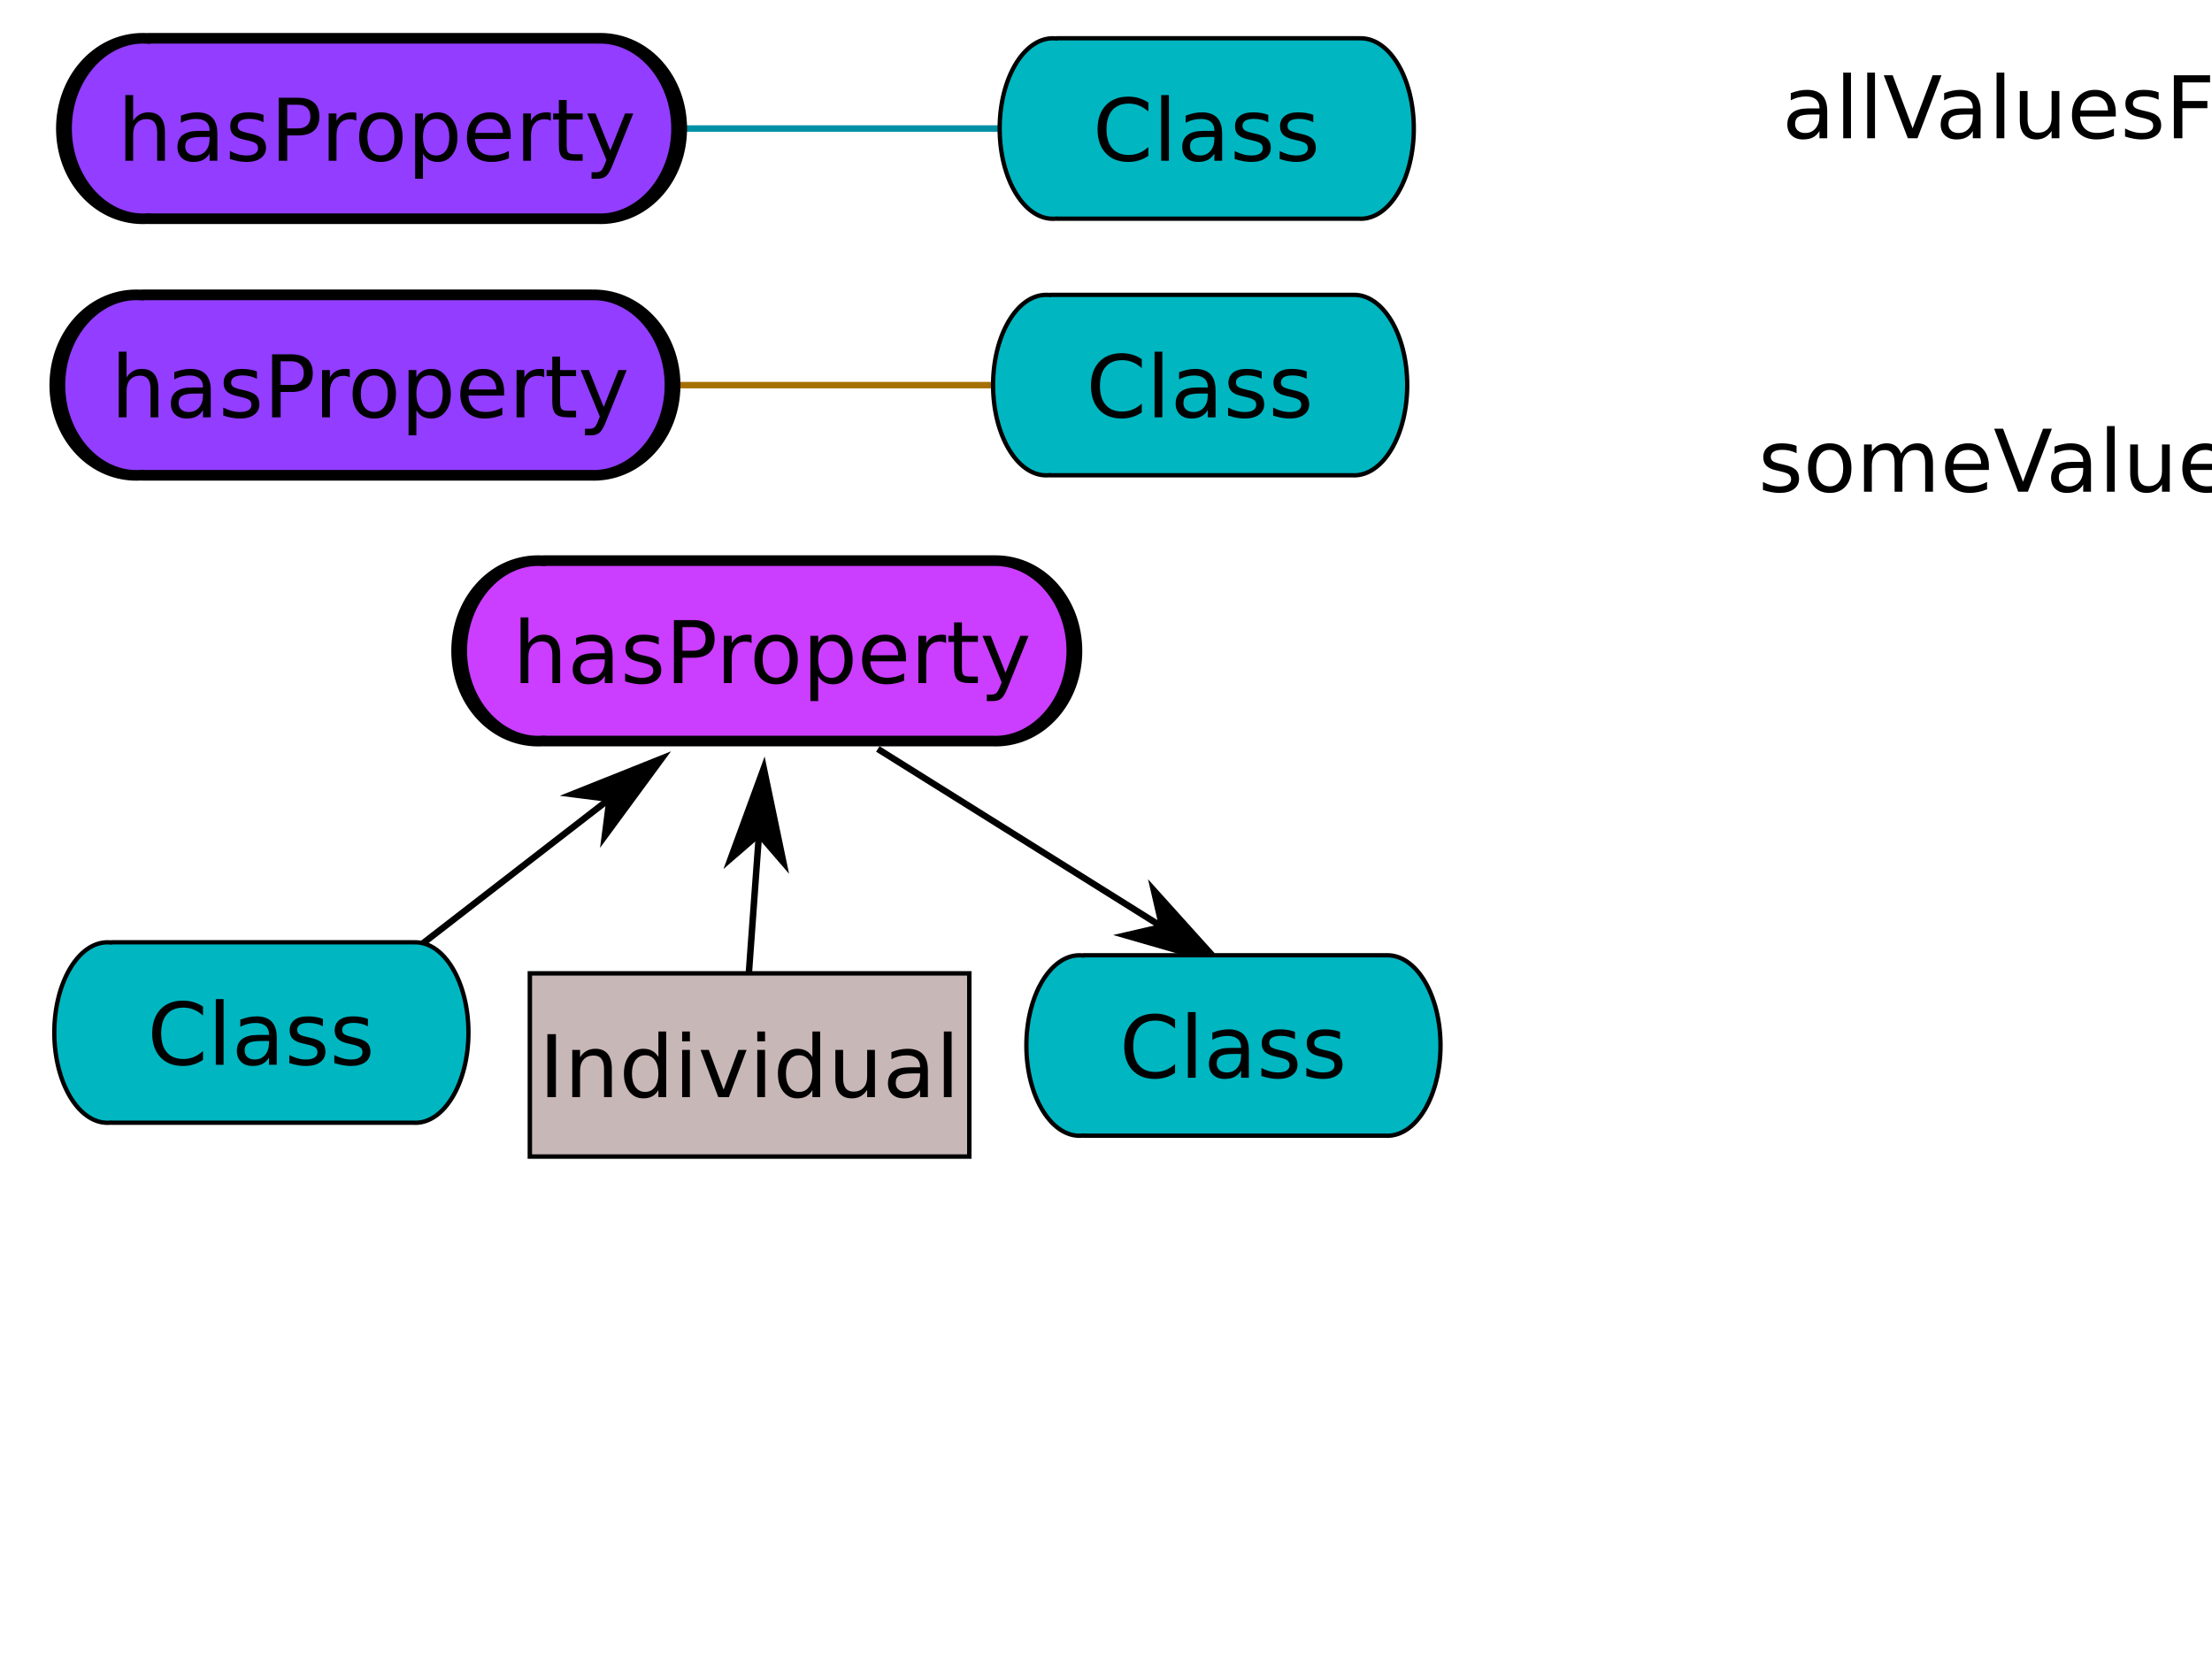
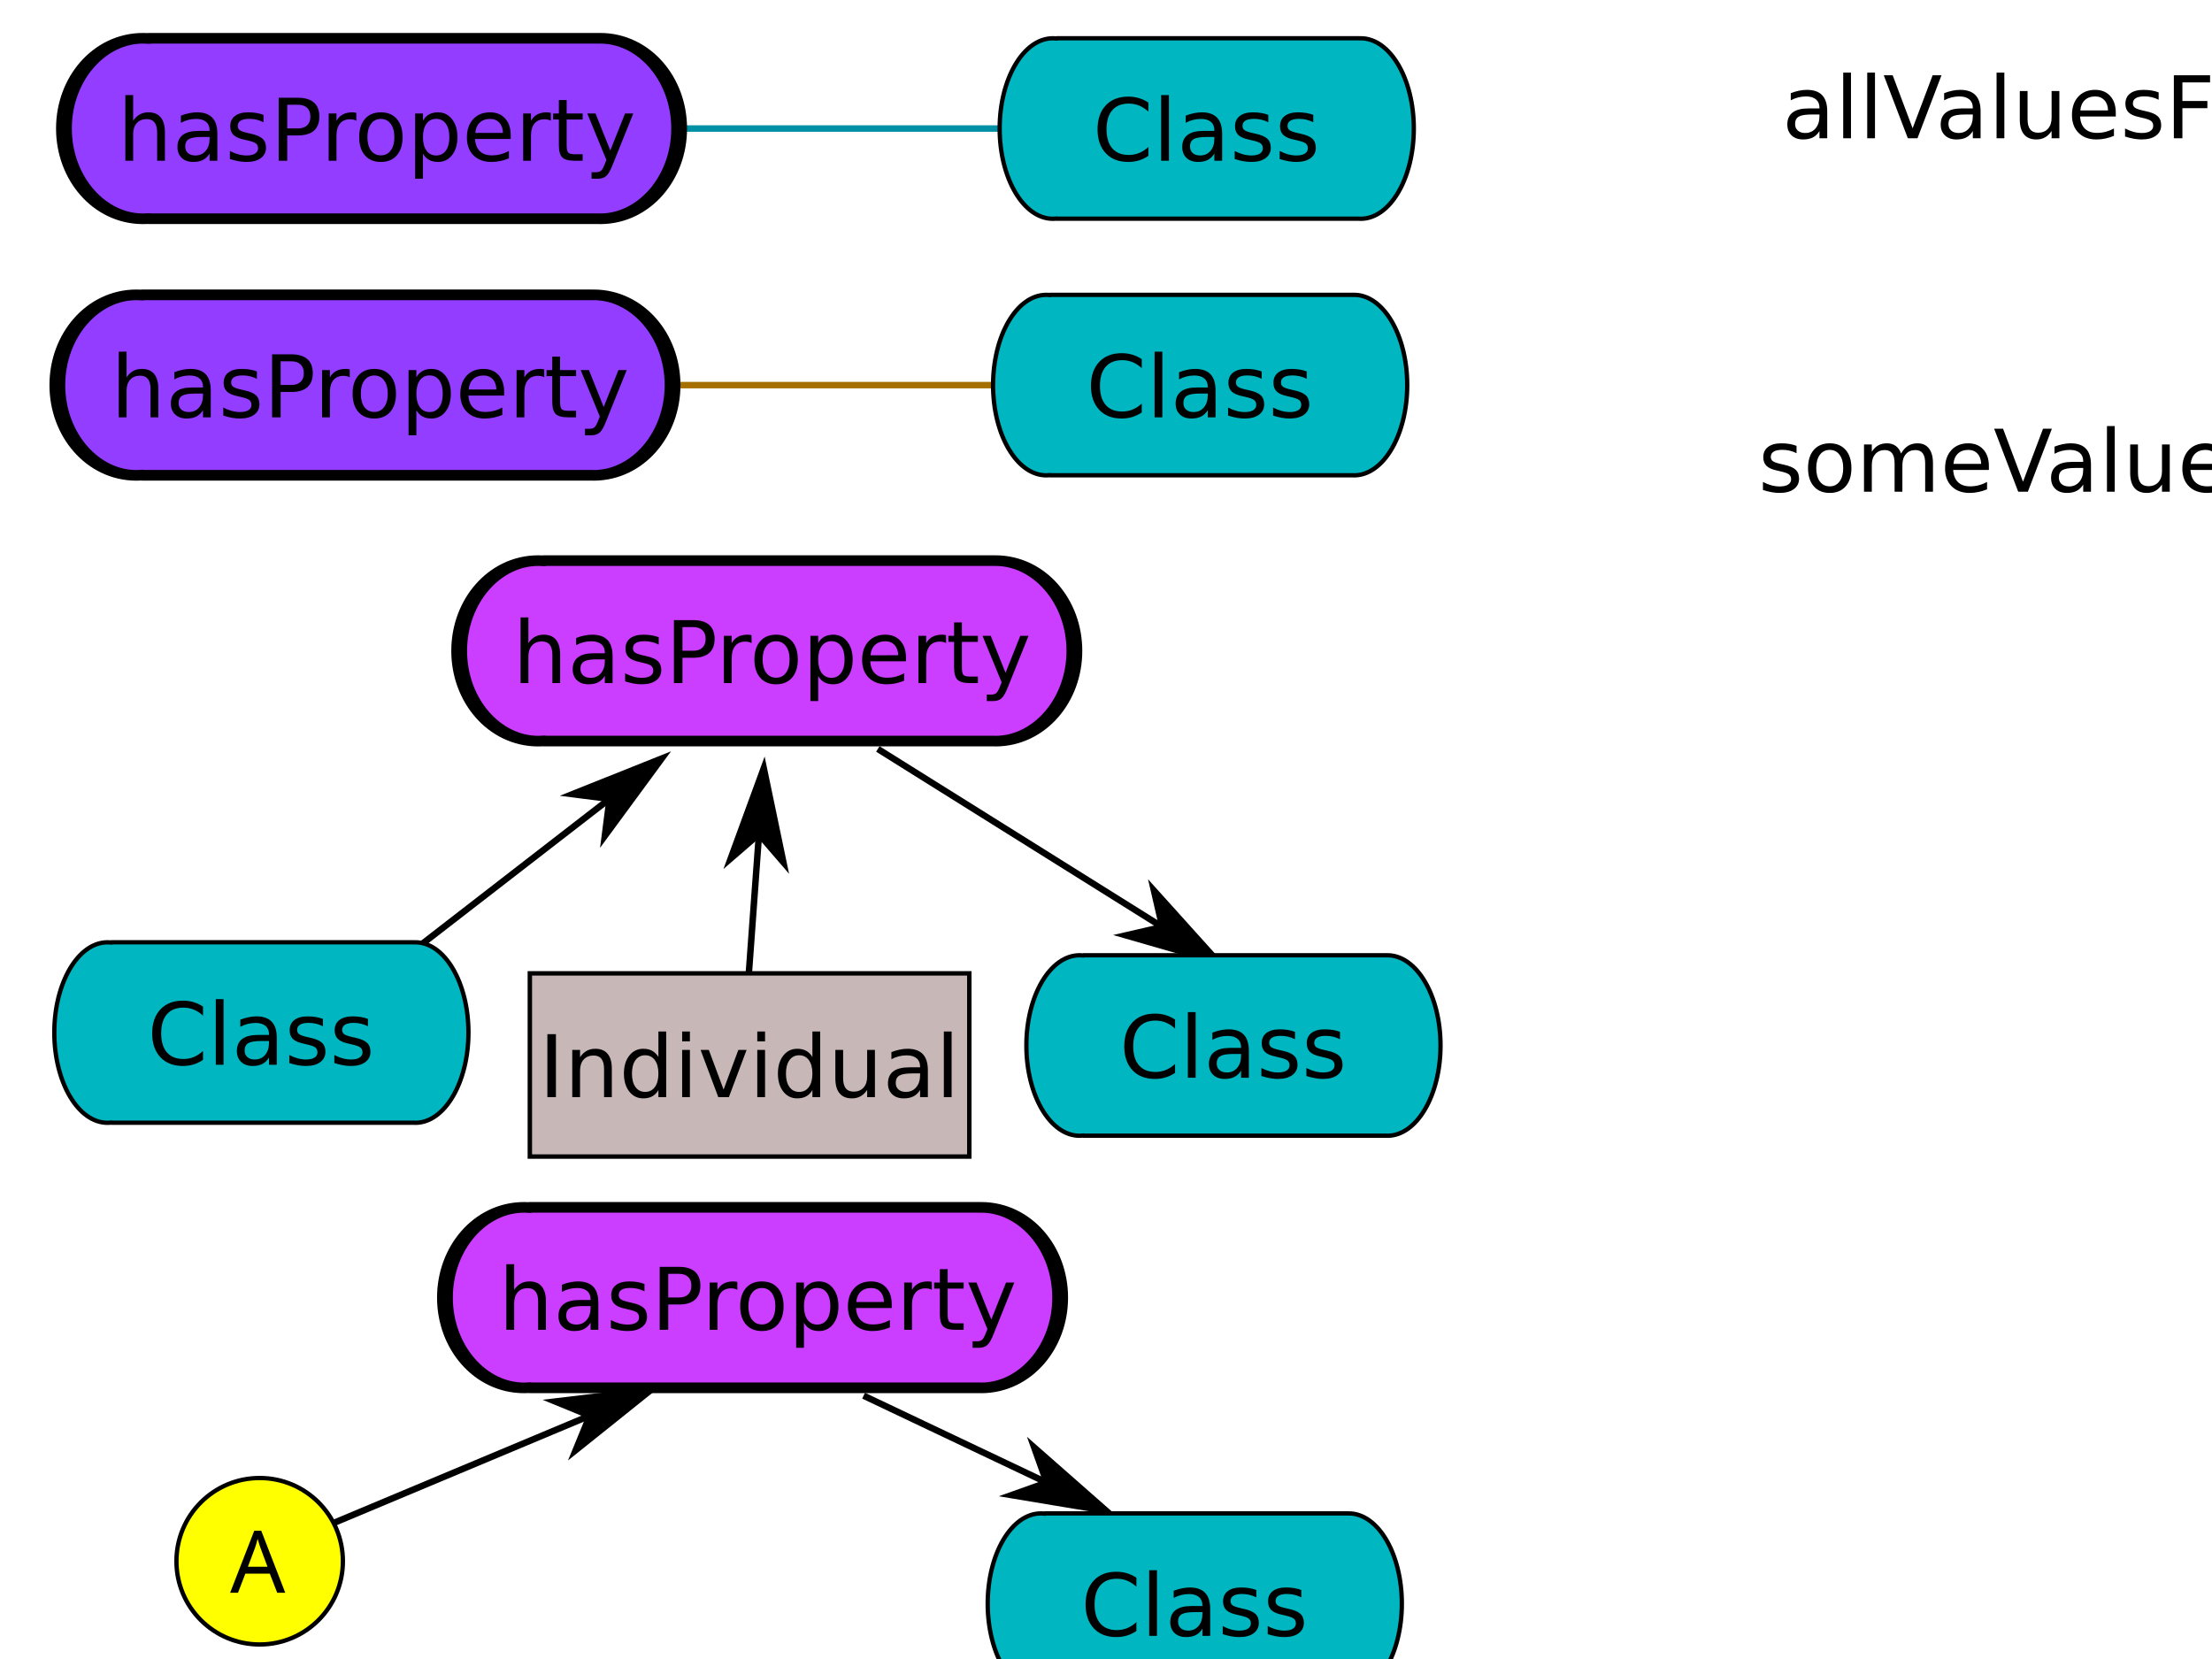
- <svg xmlns="http://www.w3.org/2000/svg" width="1024px" height="768px" id="svg6664">
+ <svg xmlns="http://www.w3.org/2000/svg" width="1024px" height="768px" id="svg6664" version="1.1">
  <defs id="defs6666">
    <marker orient="auto" refY="0.0" refX="0.0" id="Arrow1Lend" style="overflow:visible;">
      <path id="path3958" d="M 0.0,0.0 L 5.0,-5.0 L -12.5,0.0 L 5.0,5.0 L 0.0,0.0 z " style="fill-rule:evenodd;stroke:#000000;stroke-width:1.0pt;marker-start:none;" transform="scale(0.8) rotate(180) translate(12.5,0)" />
+     </marker>
+     <marker orient="auto" refY="0" refX="0" id="Arrow1Lend-1" style="overflow:visible">
+       <path id="path3958-0" d="M 0,0 5,-5 -12.5,0 5,5 0,0 z" style="fill-rule:evenodd;stroke:#000000;stroke-width:1pt;marker-start:none" transform="matrix(-0.8,0,0,-0.8,-10,0)" />
+     </marker>
+     <marker orient="auto" refY="0" refX="0" id="marker2897" style="overflow:visible">
+       <path id="path2899" d="M 0,0 5,-5 -12.5,0 5,5 0,0 z" style="fill-rule:evenodd;stroke:#000000;stroke-width:1pt;marker-start:none" transform="matrix(-0.8,0,0,-0.8,-10,0)" />
+     </marker>
+     <marker orient="auto" refY="0" refX="0" id="marker2901" style="overflow:visible">
+       <path id="path2903" d="M 0,0 5,-5 -12.5,0 5,5 0,0 z" style="fill-rule:evenodd;stroke:#000000;stroke-width:1pt;marker-start:none" transform="matrix(-0.8,0,0,-0.8,-10,0)" />
    </marker>
  </defs>
  <g id="layer1">
    <text xml:space="preserve" style="font-size:40px;font-style:normal;font-weight:normal;fill:#000000;fill-opacity:1;stroke:none;stroke-width:1px;stroke-linecap:butt;stroke-linejoin:miter;stroke-opacity:1;font-family:Bitstream Vera Sans" x="825" y="64" id="text6742">
      <tspan id="tspan6744" x="825" y="64">allValuesFrom</tspan>
    </text>
    <g id="g3499">
      <path id="path2689" d="M 316.077,59.5 C 466.69,59.5 466.69,59.5 466.69,59.5" style="fill:none;fill-rule:evenodd;stroke:#0090a5;stroke-width:3;stroke-linecap:butt;stroke-linejoin:miter;stroke-opacity:1;stroke-miterlimit:4;stroke-dasharray:none;fill-opacity:1" />
      <g id="g11469" transform="translate(-31,-150.5)">
        <g style="fill:#923dff;fill-opacity:1" transform="matrix(1.485496,0,0,1,-49.03467,-88.89313)" id="g11446">
          <path style="opacity:1;fill:#923dff;fill-opacity:1;stroke:#000000;stroke-width:4.923;stroke-linecap:round;stroke-linejoin:round;stroke-miterlimit:4;stroke-dasharray:none;stroke-opacity:1" d="M 98.429,257.112 C 84.848,257.112 73.804,275.831 73.804,298.893 C 73.804,321.955 84.848,340.674 98.429,340.674 C 99.055,340.674 99.659,340.627 100.273,340.549 L 100.273,340.643 L 240.273,340.643 C 240.334,340.646 240.399,340.641 240.46,340.643 C 240.615,340.648 240.774,340.674 240.929,340.674 C 254.51,340.674 265.523,321.956 265.523,298.894 C 265.523,275.831 254.51,257.112 240.929,257.112 C 240.774,257.112 240.615,257.138 240.46,257.143 L 240.46,257.112 L 100.273,257.112 L 100.273,257.237 C 99.659,257.159 99.055,257.112 98.429,257.112 z" id="path11448" />
        </g>
        <text id="text11450" y="224.912" x="85.391" style="font-size:40px;font-style:normal;font-weight:normal;fill:#000000;fill-opacity:1;stroke:none;stroke-width:1px;stroke-linecap:butt;stroke-linejoin:miter;stroke-opacity:1;font-family:Bitstream Vera Sans" xml:space="preserve">
          <tspan y="224.912" x="85.391" id="tspan11452">hasProperty</tspan>
        </text>
      </g>
      <g id="g2669" transform="translate(388.9724,-239.3931)">
        <g id="g2671">
          <g id="g2673">
            <path id="path2675" d="M 98.429,257.112 C 84.848,257.112 73.804,275.831 73.804,298.893 C 73.804,321.955 84.848,340.674 98.429,340.674 C 99.055,340.674 99.659,340.627 100.273,340.549 L 100.273,340.643 L 240.273,340.643 C 240.334,340.646 240.399,340.641 240.46,340.643 C 240.615,340.648 240.774,340.674 240.929,340.674 C 254.51,340.674 265.523,321.956 265.523,298.894 C 265.523,275.831 254.51,257.112 240.929,257.112 C 240.774,257.112 240.615,257.138 240.46,257.143 L 240.46,257.112 L 100.273,257.112 L 100.273,257.237 C 99.659,257.159 99.055,257.112 98.429,257.112 z" style="opacity:1;fill:#00b6c1;fill-opacity:1;stroke:#000000;stroke-width:2;stroke-linecap:round;stroke-linejoin:round;stroke-miterlimit:4;stroke-dasharray:none;stroke-opacity:1" />
          </g>
          <text xml:space="preserve" style="font-size:40px;font-style:normal;font-weight:normal;fill:#000000;fill-opacity:1;stroke:none;stroke-width:1px;stroke-linecap:butt;stroke-linejoin:miter;stroke-opacity:1;font-family:Bitstream Vera Sans" x="116.871" y="313.805" id="text2677">
            <tspan id="tspan2679" x="116.871" y="313.805">Class</tspan>
          </text>
        </g>
      </g>
    </g>
    <path style="fill:none;fill-opacity:1;fill-rule:evenodd;stroke:#a57000;stroke-width:3;stroke-linecap:butt;stroke-linejoin:miter;stroke-miterlimit:4;stroke-dasharray:none;stroke-opacity:1" d="M 313.025,178.273 C 463.639,178.273 463.639,178.273 463.639,178.273" id="path3467" />
    <g transform="translate(-34.05127,-31.72706)" id="g3469">
      <g id="g3471" transform="matrix(1.485496,0,0,1,-49.03467,-88.89313)" style="fill:#923dff;fill-opacity:1">
        <path id="path3473" d="M 98.429,257.112 C 84.848,257.112 73.804,275.831 73.804,298.893 C 73.804,321.955 84.848,340.674 98.429,340.674 C 99.055,340.674 99.659,340.627 100.273,340.549 L 100.273,340.643 L 240.273,340.643 C 240.334,340.646 240.399,340.641 240.46,340.643 C 240.615,340.648 240.774,340.674 240.929,340.674 C 254.51,340.674 265.523,321.956 265.523,298.894 C 265.523,275.831 254.51,257.112 240.929,257.112 C 240.774,257.112 240.615,257.138 240.46,257.143 L 240.46,257.112 L 100.273,257.112 L 100.273,257.237 C 99.659,257.159 99.055,257.112 98.429,257.112 z" style="opacity:1;fill:#923dff;fill-opacity:1;stroke:#000000;stroke-width:4.923;stroke-linecap:round;stroke-linejoin:round;stroke-miterlimit:4;stroke-dasharray:none;stroke-opacity:1" />
      </g>
      <text xml:space="preserve" style="font-size:40px;font-style:normal;font-weight:normal;fill:#000000;fill-opacity:1;stroke:none;stroke-width:1px;stroke-linecap:butt;stroke-linejoin:miter;stroke-opacity:1;font-family:Bitstream Vera Sans" x="85.391" y="224.912" id="text3475">
        <tspan id="tspan3477" x="85.391" y="224.912">hasProperty</tspan>
      </text>
    </g>
    <g transform="translate(385.9211,-120.6202)" id="g3479">
      <g id="g3481">
        <g id="g3483">
          <path style="opacity:1;fill:#00b6c1;fill-opacity:1;stroke:#000000;stroke-width:2;stroke-linecap:round;stroke-linejoin:round;stroke-miterlimit:4;stroke-dasharray:none;stroke-opacity:1" d="M 98.429,257.112 C 84.848,257.112 73.804,275.831 73.804,298.893 C 73.804,321.955 84.848,340.674 98.429,340.674 C 99.055,340.674 99.659,340.627 100.273,340.549 L 100.273,340.643 L 240.273,340.643 C 240.334,340.646 240.399,340.641 240.46,340.643 C 240.615,340.648 240.774,340.674 240.929,340.674 C 254.51,340.674 265.523,321.956 265.523,298.894 C 265.523,275.831 254.51,257.112 240.929,257.112 C 240.774,257.112 240.615,257.138 240.46,257.143 L 240.46,257.112 L 100.273,257.112 L 100.273,257.237 C 99.659,257.159 99.055,257.112 98.429,257.112 z" id="path3485" />
        </g>
        <text id="text3487" y="313.805" x="116.871" style="font-size:40px;font-style:normal;font-weight:normal;fill:#000000;fill-opacity:1;stroke:none;stroke-width:1px;stroke-linecap:butt;stroke-linejoin:miter;stroke-opacity:1;font-family:Bitstream Vera Sans" xml:space="preserve">
          <tspan y="313.805" x="116.871" id="tspan3489">Class</tspan>
        </text>
      </g>
    </g>
    <text xml:space="preserve" style="font-size:40px;font-style:normal;font-weight:normal;fill:#000000;fill-opacity:1;stroke:none;stroke-width:1px;stroke-linecap:butt;stroke-linejoin:miter;stroke-opacity:1;font-family:Bitstream Vera Sans" x="813.953" y="177.629" id="text3491">
      <tspan x="813.953" y="227.629" id="tspan3495">someValuesFrom</tspan>
    </text>
    <g id="g5135">
      <path style="fill:none;fill-rule:evenodd;stroke:#000000;stroke-width:3;stroke-linecap:butt;stroke-linejoin:miter;marker-end:url(#Arrow1Lend);stroke-miterlimit:4;stroke-dasharray:none;stroke-opacity:1" d="M 406.374,346.712 L 563.635,445.121" id="path12026" />
      <path style="fill:none;fill-rule:evenodd;stroke:#000000;stroke-width:3;stroke-linecap:butt;stroke-linejoin:miter;marker-end:url(#Arrow1Lend);stroke-miterlimit:4;stroke-dasharray:none;stroke-opacity:1" d="M 346.19,457.02 L 353.545,356.025" id="path12024" />
      <path style="fill:none;fill-rule:evenodd;stroke:#000000;stroke-width:3;stroke-linecap:butt;stroke-linejoin:miter;marker-end:url(#Arrow1Lend);stroke-miterlimit:4;stroke-dasharray:none;stroke-opacity:1" d="M 143.392,477.233 L 306.026,351.368" id="path11505" />
      <g id="g11481" transform="translate(401.3363,185.1069)">
        <g id="g11483">
          <g id="g11485">
            <path id="path11487" d="M 98.429,257.112 C 84.848,257.112 73.804,275.831 73.804,298.893 C 73.804,321.955 84.848,340.674 98.429,340.674 C 99.055,340.674 99.659,340.627 100.273,340.549 L 100.273,340.643 L 240.273,340.643 C 240.334,340.646 240.399,340.641 240.46,340.643 C 240.615,340.648 240.774,340.674 240.929,340.674 C 254.51,340.674 265.523,321.956 265.523,298.894 C 265.523,275.831 254.51,257.112 240.929,257.112 C 240.774,257.112 240.615,257.138 240.46,257.143 L 240.46,257.112 L 100.273,257.112 L 100.273,257.237 C 99.659,257.159 99.055,257.112 98.429,257.112 z" style="opacity:1;fill:#00b6c1;fill-opacity:1;stroke:#000000;stroke-width:2;stroke-linecap:round;stroke-linejoin:round;stroke-miterlimit:4;stroke-dasharray:none;stroke-opacity:1" />
          </g>
          <text xml:space="preserve" style="font-size:40px;font-style:normal;font-weight:normal;fill:#000000;fill-opacity:1;stroke:none;stroke-width:1px;stroke-linecap:butt;stroke-linejoin:miter;stroke-opacity:1;font-family:Bitstream Vera Sans" x="116.871" y="313.805" id="text11489">
            <tspan id="tspan11491" x="116.871" y="313.805">Class</tspan>
          </text>
        </g>
      </g>
      <g id="g11493" transform="translate(-48.66368,179.1069)">
        <g id="g11495">
          <g id="g11497">
            <path id="path11499" d="M 98.429,257.112 C 84.848,257.112 73.804,275.831 73.804,298.893 C 73.804,321.955 84.848,340.674 98.429,340.674 C 99.055,340.674 99.659,340.627 100.273,340.549 L 100.273,340.643 L 240.273,340.643 C 240.334,340.646 240.399,340.641 240.46,340.643 C 240.615,340.648 240.774,340.674 240.929,340.674 C 254.51,340.674 265.523,321.956 265.523,298.894 C 265.523,275.831 254.51,257.112 240.929,257.112 C 240.774,257.112 240.615,257.138 240.46,257.143 L 240.46,257.112 L 100.273,257.112 L 100.273,257.237 C 99.659,257.159 99.055,257.112 98.429,257.112 z" style="opacity:1;fill:#00b6c1;fill-opacity:1;stroke:#000000;stroke-width:2;stroke-linecap:round;stroke-linejoin:round;stroke-miterlimit:4;stroke-dasharray:none;stroke-opacity:1" />
          </g>
          <text xml:space="preserve" style="font-size:40px;font-style:normal;font-weight:normal;fill:#000000;fill-opacity:1;stroke:none;stroke-width:1px;stroke-linecap:butt;stroke-linejoin:miter;stroke-opacity:1;font-family:Bitstream Vera Sans" x="116.871" y="313.805" id="text11501">
            <tspan id="tspan11503" x="116.871" y="313.805">Class</tspan>
          </text>
        </g>
      </g>
      <g transform="translate(-162.7124,405)" id="g2483">
        <rect style="fill:#c8b7b7;fill-opacity:1;stroke:#000000;stroke-width:2.055;stroke-miterlimit:4;stroke-dasharray:none;stroke-opacity:1" id="rect3224" width="203.438" height="84.811" x="407.994" y="45.595" />
        <text xml:space="preserve" style="font-size:40px;font-style:normal;font-weight:normal;fill:#000000;fill-opacity:1;stroke:none;stroke-width:1px;stroke-linecap:butt;stroke-linejoin:miter;stroke-opacity:1;font-family:Bitstream Vera Sans" x="412.193" y="102.912" id="text3235">
          <tspan id="tspan3237" x="412.193" y="102.912">Individual</tspan>
        </text>
      </g>
      <g transform="translate(-284.2569,-22.62742)" id="g5129">
        <g style="fill:#cb3dff;fill-opacity:1" transform="matrix(1.485496,0,0,1,387.1899,25.04381)" id="g2470">
          <path style="opacity:1;fill:#cb3dff;fill-opacity:1;stroke:#000000;stroke-width:4.923;stroke-linecap:round;stroke-linejoin:round;stroke-miterlimit:4;stroke-dasharray:none;stroke-opacity:1" d="M 98.429,257.112 C 84.848,257.112 73.804,275.831 73.804,298.893 C 73.804,321.955 84.848,340.674 98.429,340.674 C 99.055,340.674 99.659,340.627 100.273,340.549 L 100.273,340.643 L 240.273,340.643 C 240.334,340.646 240.399,340.641 240.46,340.643 C 240.615,340.648 240.774,340.674 240.929,340.674 C 254.51,340.674 265.523,321.956 265.523,298.894 C 265.523,275.831 254.51,257.112 240.929,257.112 C 240.774,257.112 240.615,257.138 240.46,257.143 L 240.46,257.112 L 100.273,257.112 L 100.273,257.237 C 99.659,257.159 99.055,257.112 98.429,257.112 z" id="path2472" />
        </g>
        <text id="text2474" y="338.849" x="521.615" style="font-size:40px;font-style:normal;font-weight:normal;fill:#000000;fill-opacity:1;stroke:none;stroke-width:1px;stroke-linecap:butt;stroke-linejoin:miter;stroke-opacity:1;font-family:Bitstream Vera Sans" xml:space="preserve">
          <tspan y="338.849" x="521.615" id="tspan2476">hasProperty</tspan>
        </text>
      </g>
    </g>
+     <g id="g3023">
+       <path style="fill:none;stroke:#000000;stroke-width:3;stroke-linecap:butt;stroke-linejoin:miter;stroke-miterlimit:4;stroke-opacity:1;stroke-dasharray:none;marker-end:url(#Arrow1Lend)" d="m 399.785,646.106 112.007,53.154" id="path12026-3" />
+       <path style="fill:none;stroke:#000000;stroke-width:3;stroke-linecap:butt;stroke-linejoin:miter;stroke-miterlimit:4;stroke-opacity:1;stroke-dasharray:none;marker-end:url(#Arrow1Lend)" d="m 152.36,705.917 148.492,-62.225" id="path11505-0" />
+       <g id="g11481-6" transform="translate(383.4339,443.4891)">
+         <g id="g11483-1">
+           <g id="g11485-5">
+             <path id="path11487-5" d="m 98.429,257.112 c -13.581,0 -24.625,18.719 -24.625,41.781 0,23.062 11.044,41.781 24.625,41.781 0.626,0 1.23,-0.047 1.844,-0.125 l 0,0.094 140,0 c 0.062,0.003 0.126,-0.002 0.188,0 0.155,0.005 0.313,0.031 0.469,0.031 13.581,0 24.594,-18.719 24.594,-41.781 0,-23.062 -11.013,-41.782 -24.594,-41.782 -0.155,0 -0.314,0.026 -0.469,0.031 l 0,-0.031 -140.188,0 0,0.125 c -0.614,-0.078 -1.218,-0.125 -1.844,-0.125 z" style="fill:#00b6c1;fill-opacity:1;stroke:#000000;stroke-width:2;stroke-linecap:round;stroke-linejoin:round;stroke-miterlimit:4;stroke-opacity:1;stroke-dasharray:none" />
+           </g>
+           <text xml:space="preserve" style="font-size:40px;font-style:normal;font-weight:normal;fill:#000000;fill-opacity:1;stroke:none;font-family:Bitstream Vera Sans" x="116.871" y="313.805" id="text11489-4">
+             <tspan id="tspan11491-7" x="116.871" y="313.805">Class</tspan>
+           </text>
+         </g>
+       </g>
+       <g transform="translate(-290.8457,276.767)" id="g5129-4">
+         <g style="fill:#cb3dff;fill-opacity:1" transform="matrix(1.485496,0,0,1,387.1899,25.04381)" id="g2470-7">
+           <path style="fill:#cb3dff;fill-opacity:1;stroke:#000000;stroke-width:4.923;stroke-linecap:round;stroke-linejoin:round;stroke-miterlimit:4;stroke-opacity:1;stroke-dasharray:none" d="m 98.429,257.112 c -13.581,0 -24.625,18.719 -24.625,41.781 0,23.062 11.044,41.781 24.625,41.781 0.626,0 1.23,-0.047 1.844,-0.125 l 0,0.094 140,0 c 0.062,0.003 0.126,-0.002 0.188,0 0.155,0.005 0.313,0.031 0.469,0.031 13.581,0 24.594,-18.719 24.594,-41.781 0,-23.062 -11.013,-41.782 -24.594,-41.782 -0.155,0 -0.314,0.026 -0.469,0.031 l 0,-0.031 -140.188,0 0,0.125 c -0.614,-0.078 -1.218,-0.125 -1.844,-0.125 z" id="path2472-4" />
+         </g>
+         <text id="text2474-4" y="338.849" x="521.615" style="font-size:40px;font-style:normal;font-weight:normal;fill:#000000;fill-opacity:1;stroke:none;font-family:Bitstream Vera Sans" xml:space="preserve">
+           <tspan y="338.849" x="521.615" id="tspan2476-3">hasProperty</tspan>
+         </text>
+       </g>
+       <g id="g2991" transform="translate(-762.8494,303.1237)">
+         <path style="fill:#ffff00;stroke:#000000;stroke-width:2;stroke-miterlimit:4;stroke-opacity:1;stroke-dasharray:none" id="path10602-0" d="m 155.977,90.522 c 0,21.28 -17.25,38.53 -38.53,38.53 -21.28,0 -38.53,-17.25 -38.53,-38.53 0,-21.28 17.25,-38.53 38.53,-38.53 21.28,0 38.53,17.25 38.53,38.53 z" transform="translate(765.6107,329.0993)" />
+         <text xml:space="preserve" style="font-size:40px;font-style:normal;font-variant:normal;font-weight:normal;font-stretch:normal;text-align:start;line-height:125%;writing-mode:lr-tb;text-anchor:start;fill:#000000;fill-opacity:1;stroke:none;font-family:Arial Black;-inkscape-font-specification:Arial Black" x="869.386" y="434.202" id="text10604-6">
+           <tspan id="tspan10606-3" x="869.386" y="434.202">A</tspan>
+         </text>
+       </g>
+     </g>
  </g>
</svg>
